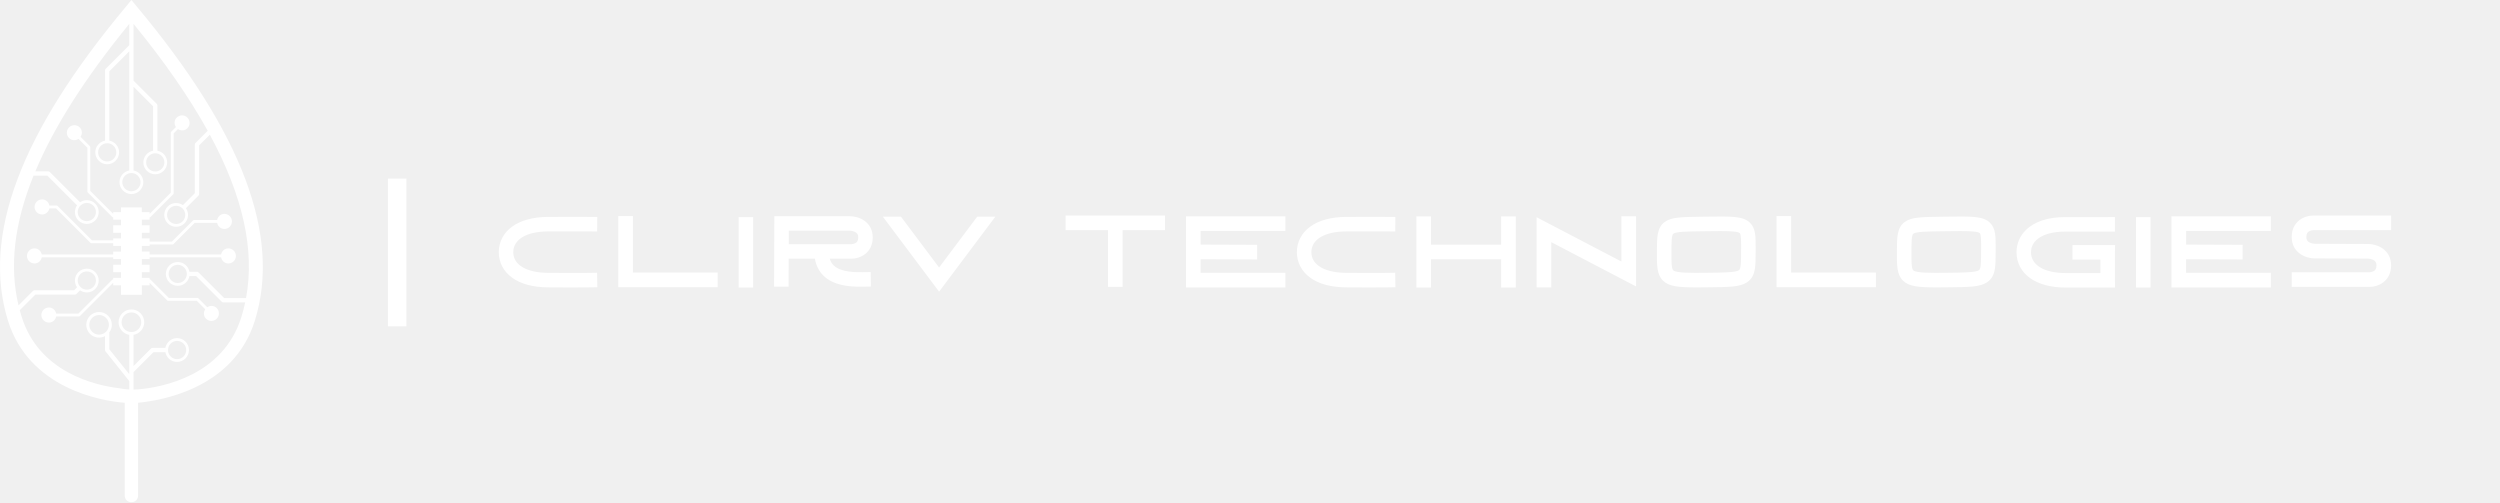
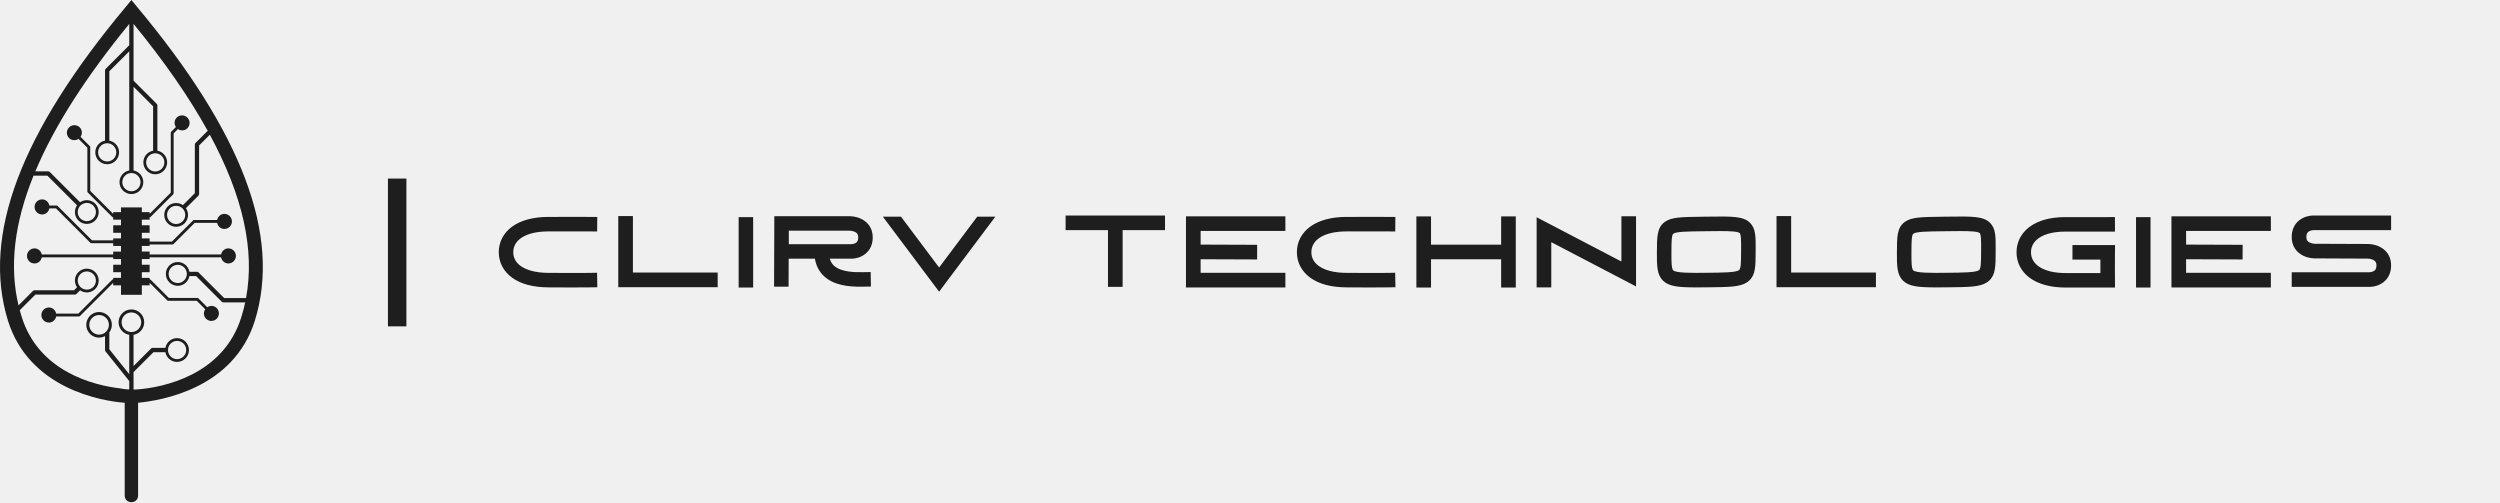
<svg xmlns="http://www.w3.org/2000/svg" width="507.65" height="101.974" viewBox="0 0 406 81.555" class="looka-1j8o68f">
  <defs id="SvgjsDefs6127" />
-   <g id="SvgjsG6128" featurekey="PG4fjM-0" transform="matrix(0.9518267,0,0,0.9518267,-25.87604,-7.235787)" fill="#ffffff">
+   <g id="SvgjsG6128" featurekey="PG4fjM-0" transform="matrix(0.9518267,0,0,0.9518267,-25.87604,-7.235787)" fill="#1e1e1e">
    <g>
      <g>
        <path d="M50.467,8.649l-0.566-0.69c-0.016-0.022-0.031-0.044-0.052-0.062l-0.242-0.295l-0.241,0.294    c-0.022,0.02-0.038,0.043-0.055,0.067l-0.563,0.687C30.64,30.283,24.062,47.821,28.544,62.312    c3.623,11.626,16.015,13.726,19.92,14.009v15.821c0,0.666,0.478,1.143,1.143,1.143c0.666,0,1.141-0.477,1.141-1.143V76.32    c3.908-0.382,16.298-2.383,19.922-14.009C75.153,47.821,68.575,30.288,50.467,8.649z M49.607,37.127    c0.858,0,1.555,0.697,1.555,1.555c0,0.856-0.697,1.554-1.555,1.554c-0.857,0-1.555-0.697-1.555-1.554    C48.052,37.824,48.75,37.127,49.607,37.127z M49.607,60.908c0.924,0,1.674,0.751,1.674,1.675c0,0.797-0.56,1.463-1.308,1.631    c-0.118,0.026-0.24,0.043-0.366,0.043c-0.126,0-0.249-0.017-0.367-0.043c-0.747-0.168-1.308-0.834-1.308-1.631    C47.933,61.659,48.684,60.908,49.607,60.908z M69.163,58.463h-3.726l-4.384-4.385c-0.068-0.068-0.164-0.107-0.261-0.107h-1.286    c-0.174-0.944-0.999-1.665-1.994-1.665c-1.119,0-2.031,0.912-2.031,2.031c0,1.12,0.912,2.032,2.031,2.032    c0.994,0,1.82-0.72,1.994-1.665h1.135l4.385,4.385c0.068,0.068,0.163,0.107,0.26,0.107h3.735c-0.177,0.826-0.389,1.642-0.64,2.445    c-3.103,10.15-13.698,12.049-17.47,12.377c-0.051,0.005-0.102,0.008-0.153,0.013l-0.011,0.002    c-0.256,0.022-0.515,0.031-0.775,0.036v-2.977l3.402-3.403h2.028c0.174,0.945,1.001,1.665,1.994,1.665    c1.122,0,2.031-0.911,2.031-2.032c0-1.12-0.909-2.031-2.031-2.031c-0.994,0-1.82,0.72-1.994,1.665h-2.18    c-0.097,0-0.19,0.038-0.26,0.107l-2.991,2.991v-5.322c1.031-0.176,1.821-1.068,1.821-2.149c0-1.206-0.982-2.188-2.188-2.188    c-1.206,0-2.187,0.982-2.187,2.188c0,1.08,0.789,1.974,1.82,2.149v6.208v0.503l-3.398-4.249v-2.788    c0-0.022-0.009-0.044-0.014-0.066c0.65-0.857,0.593-2.081-0.188-2.862c0.094,0.093,0.187,0.187,0.227,0.226    c-0.025-0.024-0.087-0.087-0.227-0.227c-0.154-0.153-0.222-0.223-0.24-0.239c0.027,0.026,0.133,0.133,0.239,0.238    c-0.853-0.852-2.24-0.852-3.092,0.001c-0.853,0.854-0.853,2.241,0,3.095c0.693,0.693,1.736,0.812,2.562,0.379v2.372    c0,0.083,0.028,0.164,0.081,0.229l4.052,5.066v1.433c-0.56-0.027-1.114-0.086-1.651-0.197    c-4.259-0.505-13.816-2.749-16.736-12.301c-0.107-0.339-0.203-0.681-0.296-1.022l2.67-2.67h6.747c0.097,0,0.191-0.04,0.259-0.107    l0.616-0.615c0.79,0.545,1.883,0.47,2.586-0.233c0.792-0.792,0.792-2.081,0-2.873s-2.081-0.792-2.872,0    c-0.704,0.703-0.779,1.796-0.233,2.587l-0.508,0.508h-6.747c-0.097,0-0.191,0.04-0.259,0.107l-2.468,2.469    c-1.584-6.604-0.751-13.953,2.565-22.147c0.026,0.006,0.05,0.016,0.078,0.016h2.282l5.057,5.057    c-0.546,0.791-0.47,1.884,0.233,2.587c0.791,0.791,2.08,0.791,2.872,0c0.792-0.792,0.792-2.082,0-2.873    c-0.703-0.703-1.797-0.778-2.587-0.233l-5.164-5.165c-0.068-0.068-0.163-0.107-0.259-0.107h-2.21    c3.204-7.634,8.532-15.995,16.026-25.16v3.643l-4.025,4.025c-0.068,0.068-0.107,0.163-0.107,0.259V31.6    c-0.945,0.174-1.665,1-1.665,1.994c0,1.12,0.912,2.032,2.031,2.032c1.121,0,2.031-0.912,2.031-2.032    c0-0.994-0.718-1.82-1.664-1.994V19.757l3.398-3.399v5.159v15.17c-0.945,0.173-1.665,1-1.665,1.995    c0,1.12,0.912,2.031,2.032,2.031s2.031-0.912,2.031-2.031c0-0.995-0.72-1.821-1.665-1.995V22.402l3.335,3.335v7.578    c-0.945,0.174-1.664,1-1.664,1.994c0,1.12,0.911,2.031,2.031,2.031s2.031-0.912,2.031-2.031c0-0.995-0.72-1.821-1.665-1.994    v-7.729c0-0.097-0.039-0.19-0.107-0.259l-3.961-3.961v-5.891c0-0.001,0-0.002,0-0.003v-3.794    c5.302,6.483,9.519,12.563,12.668,18.272c-0.029,0.017-0.065,0.013-0.091,0.038l-2.015,2.015    c-0.067,0.068-0.106,0.163-0.106,0.259v8.3l-2.038,2.037c-0.79-0.546-1.883-0.471-2.586,0.231    c0.197-0.198,0.393-0.394-0.002,0.001c-0.001,0-0.001,0.001-0.002,0.002c-0.789,0.792-0.788,2.079,0.002,2.871    c0.792,0.792,2.081,0.792,2.873,0c0.703-0.704,0.778-1.796,0.233-2.587l2.145-2.145c0.068-0.069,0.107-0.163,0.107-0.259v-8.301    l1.828-1.827C68.661,41.08,70.686,50.308,69.163,58.463z M59.067,54.337c0,0.127-0.02,0.249-0.049,0.367    c-0.165,0.68-0.774,1.188-1.506,1.188c-0.857,0-1.555-0.697-1.555-1.555c0-0.856,0.697-1.555,1.555-1.555    c0.731,0,1.341,0.509,1.507,1.188C59.048,54.089,59.067,54.21,59.067,54.337z M55.844,67.322c0-0.127,0.02-0.248,0.049-0.366    c0.166-0.68,0.776-1.188,1.506-1.188c0.858,0,1.556,0.698,1.556,1.555c0,0.858-0.697,1.555-1.556,1.555    c-0.729,0-1.34-0.507-1.506-1.188C55.863,67.571,55.844,67.449,55.844,67.322z M42.91,64.208c-0.654-0.653-0.654-1.716,0-2.368    c0.653-0.652,1.714-0.652,2.367,0c0.563,0.563,0.638,1.431,0.229,2.078c-0.065,0.103-0.139,0.2-0.229,0.29    c-0.089,0.089-0.188,0.164-0.29,0.229C44.34,64.846,43.474,64.771,42.91,64.208z M40.9,54.369c0.605-0.606,1.592-0.606,2.198,0    c0.607,0.605,0.607,1.592,0,2.198c-0.516,0.517-1.307,0.589-1.905,0.226c-0.104-0.063-0.203-0.136-0.293-0.226    s-0.162-0.189-0.226-0.294C40.311,55.676,40.383,54.885,40.9,54.369z M41.193,42.454c0.598-0.364,1.389-0.292,1.905,0.225    c0.607,0.606,0.607,1.592,0,2.198c-0.605,0.607-1.592,0.607-2.198,0c-0.517-0.516-0.589-1.307-0.225-1.905    c0.063-0.104,0.135-0.204,0.225-0.293C40.99,42.589,41.089,42.517,41.193,42.454z M45.475,32.04c0.858,0,1.555,0.698,1.555,1.555    c0,0.858-0.697,1.555-1.555,1.555c-0.856,0-1.553-0.697-1.553-1.555C43.921,32.737,44.618,32.04,45.475,32.04z M53.676,33.754    c0.857,0,1.555,0.697,1.555,1.555c0,0.857-0.697,1.555-1.555,1.555c-0.856,0-1.555-0.698-1.555-1.555    C52.121,34.451,52.819,33.754,53.676,33.754z M58.34,45.367c-0.606,0.606-1.592,0.606-2.198,0c-0.606-0.606-0.606-1.593,0-2.199    c0.517-0.517,1.308-0.589,1.905-0.225c0.104,0.063,0.203,0.136,0.293,0.225c0.09,0.09,0.162,0.189,0.226,0.293    C58.93,44.06,58.857,44.851,58.34,45.367z" />
        <path d="M43.435,42.342C44.227,43.133,42.643,41.55,43.435,42.342L43.435,42.342z" />
        <path d="M40.563,54.031C41.354,53.239,39.771,54.823,40.563,54.031L40.563,54.031z" />
      </g>
      <path d="M66.147,49.979c-0.623,0-1.119,0.453-1.237,1.042H52.714v-0.497h-1.327v-0.961h1.327v-0.249h3.9   c0.064,0,0.128-0.025,0.174-0.071l3.617-3.617h3.829c0.117,0.589,0.613,1.042,1.238,1.042c0.71,0,1.286-0.576,1.286-1.287   c0-0.712-0.576-1.288-1.286-1.288c-0.625,0-1.121,0.453-1.238,1.042h-3.932c-0.064,0-0.127,0.026-0.172,0.072l-3.617,3.617h-3.8   v-0.544h-1.327V47.32h1.327v-1.28h-1.327V45.08h1.327v-0.401c0.062,0,0.125-0.024,0.172-0.071l3.856-3.855   c0.046-0.045,0.071-0.108,0.071-0.172V30.356l0.732-0.732c0.501,0.333,1.173,0.304,1.613-0.138c0.503-0.503,0.503-1.318,0-1.821   c-0.502-0.503-1.317-0.503-1.82,0c-0.441,0.441-0.472,1.112-0.139,1.612l-0.805,0.805c-0.046,0.046-0.071,0.109-0.071,0.173v10.222   l-3.61,3.611v-0.29h-1.327v-0.81h-3.559v0.81H46.5v0.29l-3.918-3.919v-7.466c0-0.064-0.027-0.127-0.073-0.172l-1.582-1.582   c0.335-0.5,0.305-1.171-0.138-1.613c-0.502-0.502-1.317-0.502-1.819,0c-0.503,0.503-0.503,1.318-0.001,1.821   c0.442,0.442,1.114,0.472,1.614,0.138l1.509,1.511v7.465c0,0.064,0.027,0.128,0.073,0.173l4.164,4.164   c0.047,0.047,0.11,0.071,0.172,0.071v0.401h1.328v0.961H46.5v1.28h1.328v0.961H46.5v0.324h-3.624l-5.869-5.87   c-0.045-0.045-0.109-0.072-0.173-0.072H35.61c-0.118-0.589-0.615-1.042-1.238-1.042c-0.711,0-1.288,0.577-1.288,1.287   c0,0.711,0.576,1.288,1.288,1.288c0.624,0,1.12-0.453,1.238-1.042h1.124l5.869,5.869c0.046,0.045,0.109,0.072,0.173,0.072H46.5   v0.469h1.328v0.961H46.5v0.497H34.313c-0.118-0.589-0.614-1.042-1.238-1.042c-0.71,0-1.288,0.577-1.288,1.287   c0,0.711,0.577,1.287,1.288,1.287c0.625,0,1.12-0.453,1.238-1.042H46.5v0.294h1.328v0.961H46.5v1.28h1.328v0.961H46.5v0.253   c-0.062,0-0.125,0.023-0.172,0.07l-5.776,5.775h-3.781c-0.118-0.589-0.615-1.042-1.238-1.042c-0.712,0-1.288,0.576-1.288,1.287   s0.576,1.287,1.288,1.287c0.624,0,1.121-0.453,1.238-1.043h3.882c0.063,0,0.126-0.025,0.172-0.071l5.674-5.675v0.439h1.328v1.608   h3.559v-1.608h1.327v-0.439l3.076,3.077h4.97l1.443,1.442c-0.334,0.501-0.304,1.172,0.138,1.613c0.503,0.503,1.317,0.503,1.821,0   c0.502-0.503,0.502-1.317,0-1.821c-0.442-0.44-1.113-0.471-1.614-0.138l-1.586-1.586h-4.969l-3.107-3.106   c-0.047-0.047-0.109-0.071-0.172-0.071v-0.252h-1.327v-0.961h1.327v-1.28h-1.327v-0.961h1.327v-0.294H64.91   c0.118,0.589,0.614,1.042,1.237,1.042c0.711,0,1.288-0.576,1.288-1.287C67.436,50.555,66.858,49.979,66.147,49.979z" />
    </g>
  </g>
-   <g id="SvgjsG6129" featurekey="textGroupContainer" transform="matrix(1,0,0,1,405,29)" fill="#ffffff">
+   <g id="SvgjsG6129" featurekey="textGroupContainer" transform="matrix(1,0,0,1,405,29)" fill="#1e1e1e">
    <rect y="0" height="1" width="1" opacity="0" />
    <rect y="0" x="-342" width="3" height="24" />
  </g>
-   <g id="SvgjsG6130" featurekey="jxYttZ-0" transform="matrix(1.012921,0,0,1.012921,79.30879,26.4155)" fill="#ffffff">
+   <g id="SvgjsG6130" featurekey="jxYttZ-0" transform="matrix(1.012921,0,0,1.012921,79.30879,26.4155)" fill="#1e1e1e">
    <path d="M17.43 17.65 l0.04 2.324 l-1.162 0.02 c-0.015 0 -1.028 0.017 -3.008 0.017 c-1.003 0 -2.255 -0.004 -3.751 -0.017 c-2.413 -0.021 -4.343 -0.542 -5.735 -1.549 c-1.383 -1.001 -2.145 -2.456 -2.145 -4.099 c0 -1.641 0.769 -3.1 2.164 -4.107 c1.383 -0.998 3.362 -1.531 5.722 -1.54 c4.441 -0.017 6.719 0 6.742 0 l1.162 0.009 l-0.018 2.325 l-1.162 -0.009 c-0.022 -0 -2.289 -0.018 -6.714 -0 c-3.436 0.013 -5.57 1.287 -5.57 3.323 c0 0.902 0.398 1.647 1.183 2.215 c0.979 0.708 2.498 1.092 4.393 1.108 c4.414 0.039 6.676 0.001 6.698 0.001 z M23.177 17.619 l13.59 0 l0 2.348 l-15.938 0 l0 -11.407 l2.348 0 l0 9.06 z M42.454 20.025 l-2.325 0 l0 -11.295 l2.325 0 l0 11.295 z M60.137 17.557 l1.162 -0.017 l0.035 2.324 l-1.162 0.017 c-0.181 0.003 -0.385 0.006 -0.609 0.006 c-1.614 0 -4.203 -0.16 -5.838 -1.771 c-0.728 -0.717 -1.187 -1.629 -1.37 -2.72 l-4.205 0 l-0.017 4.49 l-2.325 -0.009 l0.037 -10.127 l0 -1.163 l0.004 0 l0 -0.004 l1.161 0.004 l10.951 0 c1.473 0 3.664 0.907 3.664 3.405 c0 2.498 -2.036 3.405 -3.405 3.405 l-3.483 0 c0.125 0.425 0.328 0.779 0.617 1.064 c1.169 1.151 3.608 1.115 4.78 1.097 z M48.171 13.071 l10.041 -0 c0.101 -0.004 0.404 -0.042 0.654 -0.18 c0.216 -0.12 0.437 -0.32 0.437 -0.901 c0 -0.467 -0.158 -0.72 -0.564 -0.902 c-0.369 -0.165 -0.772 -0.179 -0.775 -0.179 l-9.792 0 l0 2.161 z M78.379 8.662 l2.906 0 l-9.017 12.023 l-9.018 -12.023 l2.906 0 l6.112 8.149 z M92.549 8.475 l15.938 0 l0 2.348 l-6.795 0 l0 9.093 l-2.348 0 l0 -9.093 l-6.795 0 l0 -2.348 z M127.787 10.951 l-13.59 0 l0 2.186 l9.064 0.034 l-0.009 2.348 l-9.056 -0.034 l0 2.178 l13.59 0 l0 2.348 l-15.938 0 l0 -11.407 l15.938 0 l0 2.348 z M145.39 17.65 l0.04 2.324 l-1.162 0.02 c-0.015 0 -1.028 0.017 -3.008 0.017 c-1.003 0 -2.255 -0.004 -3.751 -0.017 c-2.413 -0.021 -4.343 -0.542 -5.735 -1.549 c-1.383 -1.001 -2.145 -2.456 -2.145 -4.099 c0 -1.641 0.769 -3.1 2.164 -4.107 c1.383 -0.998 3.362 -1.531 5.722 -1.54 c4.441 -0.017 6.719 0 6.742 0 l1.162 0.009 l-0.018 2.325 l-1.162 -0.009 c-0.022 -0 -2.289 -0.018 -6.714 -0 c-3.436 0.013 -5.57 1.287 -5.57 3.323 c0 0.902 0.398 1.647 1.183 2.215 c0.979 0.708 2.498 1.092 4.393 1.108 c4.414 0.039 6.676 0.001 6.698 0.001 z M162.379 8.617 l2.348 0 l0 11.407 l-2.348 0 l0 -4.53 l-11.242 0 l0 4.53 l-2.348 0 l0 -11.407 l2.348 0 l0 4.53 l11.242 0 l0 -4.53 z M181.659 8.593 l2.348 0 l0 11.25 l-13.59 -7.098 l0 7.256 l-2.348 0 l0 -11.25 l13.59 7.098 l0 -7.256 z M202.285 9.649 c0.918 0.91 0.91 2.226 0.899 4.218 c-0.001 0.148 -0.002 0.302 -0.002 0.461 c-0.004 1.182 -0.008 2.037 -0.132 2.757 c-0.106 0.614 -0.35 1.5 -1.244 2.095 c-1.132 0.755 -2.823 0.772 -6.528 0.809 c-0.579 0.006 -1.112 0.01 -1.605 0.01 c-2.935 0 -4.411 -0.155 -5.354 -1.092 c-0.982 -0.976 -0.976 -2.413 -0.968 -4.588 c0.009 -2.427 0.015 -3.892 1.245 -4.801 c1.061 -0.784 2.603 -0.805 5.98 -0.851 l0.674 -0.009 c4.209 -0.06 5.951 -0.085 7.035 0.99 z M200.851 13.854 c0.007 -1.145 0.013 -2.329 -0.209 -2.549 c-0.276 -0.273 -1.512 -0.336 -3.158 -0.336 c-0.677 0 -1.424 0.011 -2.202 0.022 l-0.676 0.009 c-2.419 0.032 -4.167 0.056 -4.625 0.394 c-0.289 0.213 -0.293 1.474 -0.299 2.935 c-0.005 1.356 -0.01 2.637 0.28 2.925 c0.455 0.453 2.914 0.428 5.291 0.404 c2.73 -0.027 4.703 -0.047 5.258 -0.417 c0.327 -0.218 0.331 -1.352 0.337 -2.921 c0.001 -0.161 0.001 -0.316 0.002 -0.466 z M208.877 17.619 l13.59 0 l0 2.348 l-15.938 0 l0 -11.407 l2.348 0 l0 9.06 z M240.765 9.649 c0.918 0.91 0.91 2.226 0.899 4.218 c-0.001 0.148 -0.002 0.302 -0.002 0.461 c-0.004 1.182 -0.008 2.037 -0.132 2.757 c-0.106 0.614 -0.35 1.5 -1.244 2.095 c-1.132 0.755 -2.823 0.772 -6.528 0.809 c-0.579 0.006 -1.112 0.01 -1.605 0.01 c-2.935 0 -4.411 -0.155 -5.354 -1.092 c-0.982 -0.976 -0.976 -2.413 -0.968 -4.588 c0.009 -2.427 0.015 -3.892 1.245 -4.801 c1.061 -0.784 2.603 -0.805 5.98 -0.851 l0.674 -0.009 c4.209 -0.06 5.951 -0.085 7.035 0.99 z M239.331 13.854 c0.007 -1.145 0.013 -2.329 -0.209 -2.549 c-0.276 -0.273 -1.512 -0.336 -3.158 -0.336 c-0.677 0 -1.424 0.011 -2.202 0.022 l-0.676 0.009 c-2.419 0.032 -4.167 0.056 -4.625 0.394 c-0.289 0.213 -0.293 1.474 -0.299 2.935 c-0.005 1.356 -0.01 2.637 0.28 2.925 c0.455 0.453 2.914 0.428 5.291 0.404 c2.73 -0.027 4.703 -0.047 5.258 -0.417 c0.327 -0.218 0.331 -1.352 0.337 -2.921 c0.001 -0.161 0.001 -0.316 0.002 -0.466 z M260.79 14.394 c-0.02 1.366 -0 4.43 0 4.461 l0.008 1.17 l-7.898 0 c-2.373 0 -4.359 -0.531 -5.742 -1.536 c-1.386 -1.007 -2.149 -2.467 -2.149 -4.112 c0 -1.364 0.515 -2.596 1.488 -3.563 c1.394 -1.384 3.61 -2.106 6.41 -2.085 c1.708 0.013 6.667 0 6.716 0 l1.162 -0.003 l0.006 2.325 l-1.162 0.003 c-0.05 0 -5.021 0.013 -6.74 0 c-2.138 -0.017 -3.824 0.485 -4.756 1.41 c-0.532 0.528 -0.802 1.172 -0.802 1.913 c0 2.05 2.133 3.323 5.566 3.323 l5.56 0 c-0.002 -0.637 -0.004 -1.44 -0.002 -2.161 l-4.477 0 l0 -2.325 l6.827 0 z M266.494 20.025 l-2.325 0 l0 -11.295 l2.325 0 l0 11.295 z M285.787 10.951 l-13.59 0 l0 2.186 l9.064 0.034 l-0.009 2.348 l-9.056 -0.034 l0 2.178 l13.59 0 l0 2.348 l-15.938 0 l0 -11.407 l15.938 0 l0 2.348 z M291.918 11.005 c-0.218 0.121 -0.441 0.323 -0.441 0.91 c0 0.457 0.148 0.707 0.527 0.891 c0.384 0.186 0.812 0.2 0.834 0.2 l8.533 0.033 c1.483 0 3.696 0.916 3.696 3.439 s-2.056 3.439 -3.439 3.439 l-12.499 0 l0 -2.348 l12.488 0 c0.102 -0.004 0.408 -0.042 0.66 -0.182 c0.218 -0.121 0.441 -0.323 0.441 -0.91 c0 -0.457 -0.148 -0.707 -0.527 -0.891 c-0.383 -0.185 -0.81 -0.199 -0.834 -0.2 l-8.528 -0.038 l0 0.005 c-1.488 0 -3.7 -0.916 -3.7 -3.439 s2.056 -3.439 3.439 -3.439 l12.499 0 l0 2.348 l-12.488 0 c-0.102 0.004 -0.408 0.042 -0.66 0.182 z" />
  </g>
</svg>
